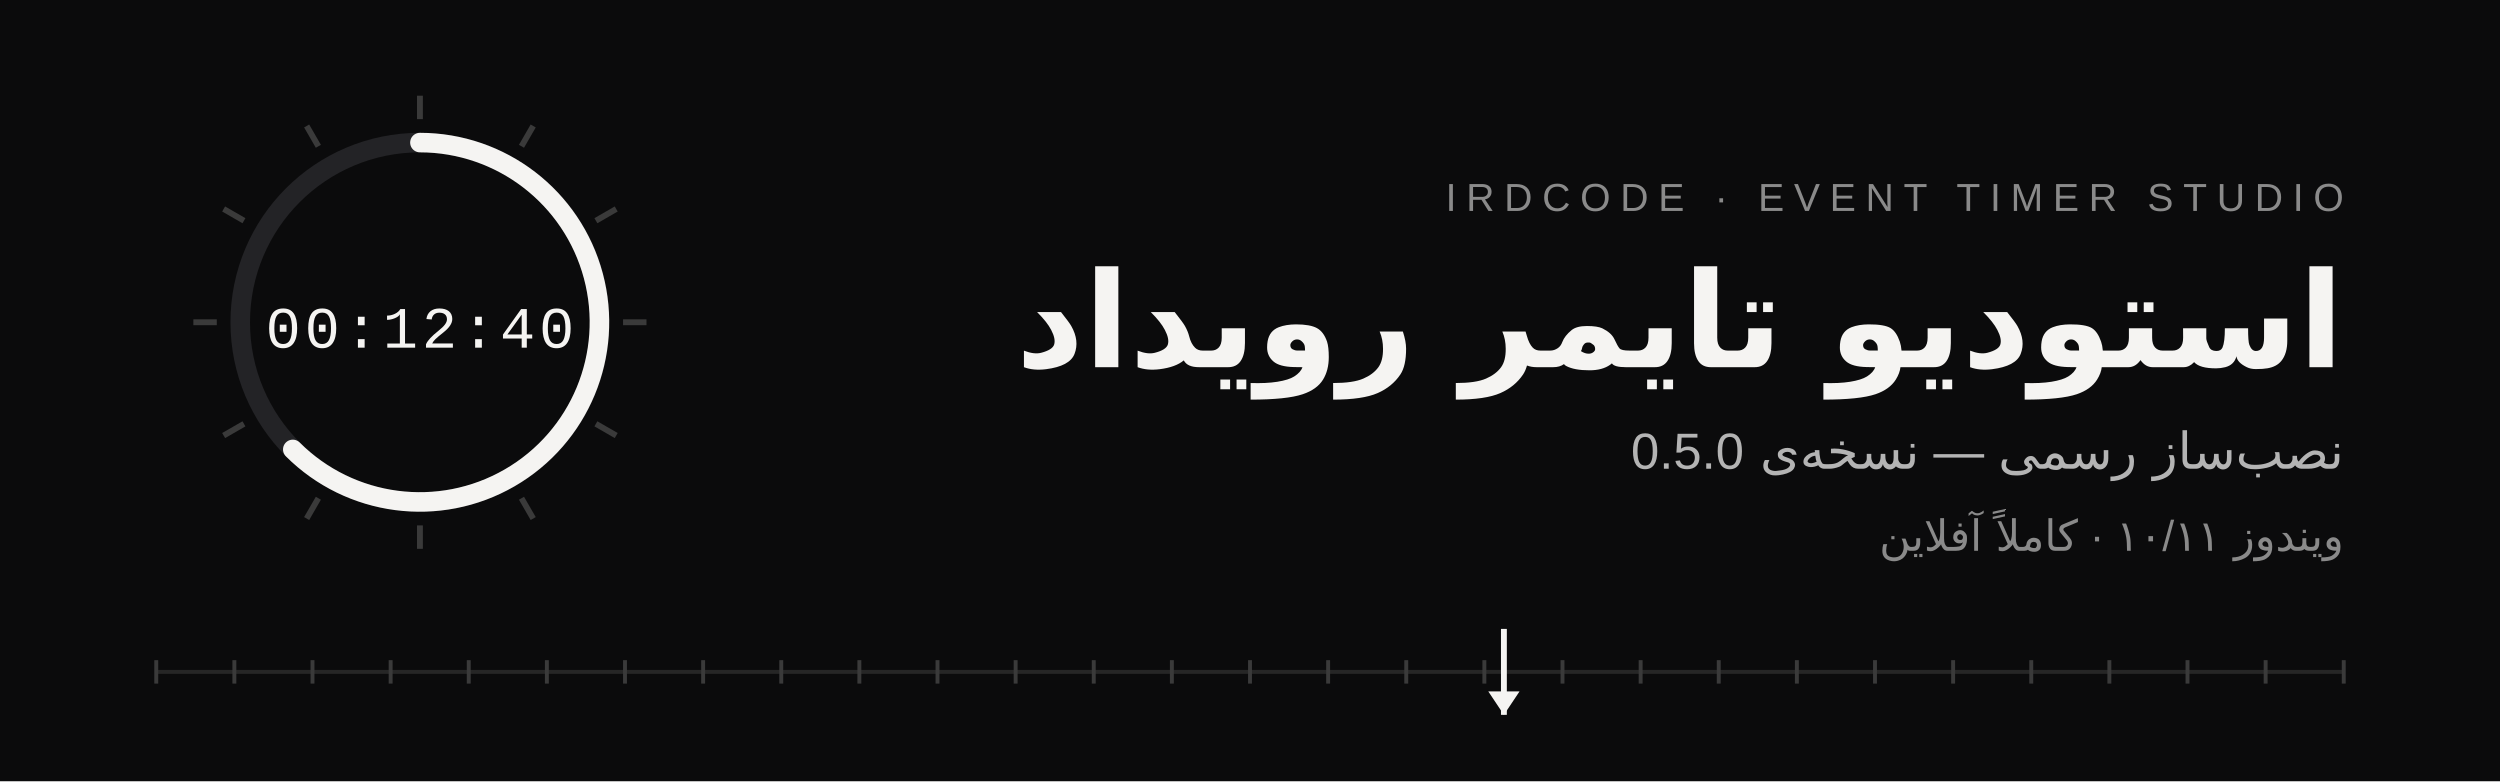
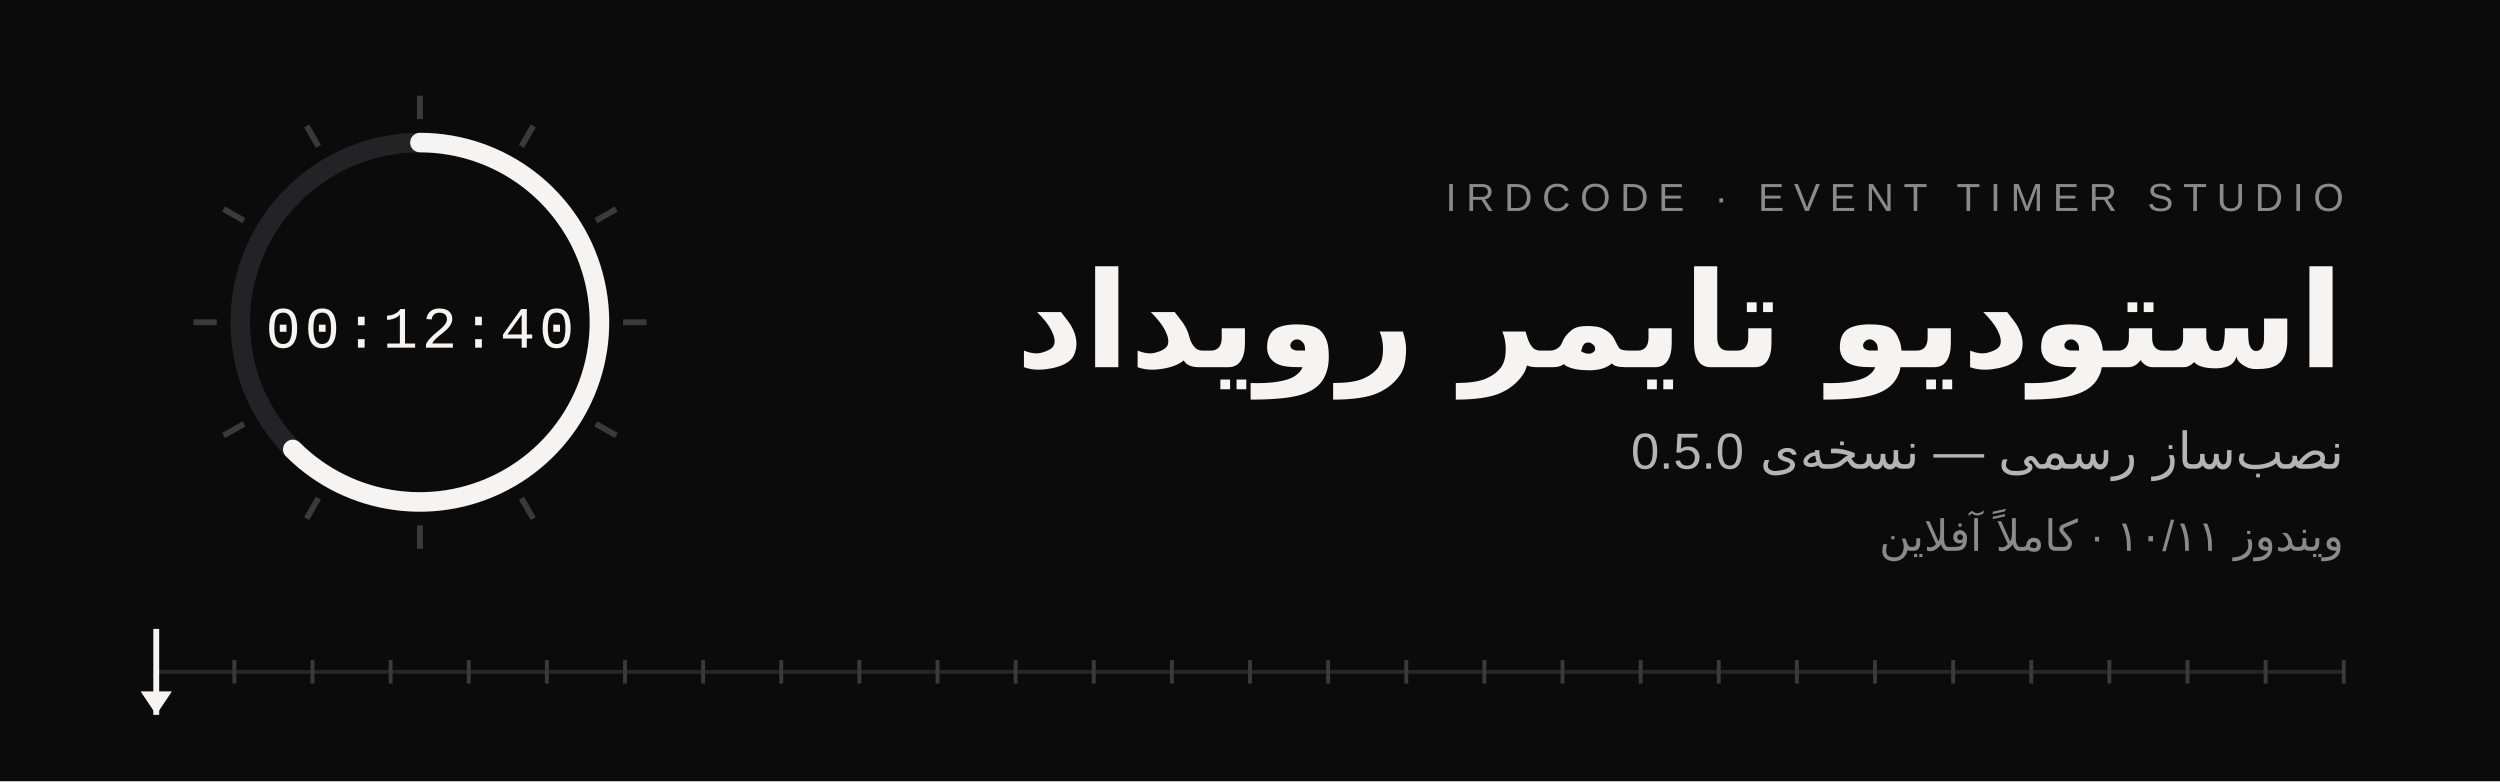
- <svg xmlns="http://www.w3.org/2000/svg" width="1280" height="400" viewBox="0 0 1280 400">
+ <svg xmlns="http://www.w3.org/2000/svg" width="1280" height="400" viewBox="0 0 1280 400" style="direction:rtl">
  <rect width="1280" height="400" fill="#0B0B0C" />
  <g transform="translate(215,165)">
    <circle r="92" fill="none" stroke="#232326" stroke-width="10" />
-     <path d="M 0 -92 A 92 92 0 1 1 -65.1 65.1" fill="none" stroke="#F5F4F2" stroke-width="10" stroke-linecap="round" />
+     <g>
+       <animateTransform attributeName="transform" type="rotate" from="0 0 0" to="360 0 0" dur="24s" repeatCount="indefinite" />
+       <path d="M 0 -92 A 92 92 0 1 1 -65.1 65.1" fill="none" stroke="#F5F4F2" stroke-width="10" stroke-linecap="round" />
+     </g>
    <g stroke="#3A3A3A" stroke-width="3">
      <line x1="0.0" y1="-104.0" x2="0.0" y2="-116.0" />
      <line x1="52.0" y1="-90.1" x2="58.0" y2="-100.5" />
      <line x1="90.1" y1="-52.0" x2="100.5" y2="-58.0" />
      <line x1="104.0" y1="-0.0" x2="116.0" y2="-0.0" />
      <line x1="90.1" y1="52.0" x2="100.5" y2="58.0" />
      <line x1="52.0" y1="90.1" x2="58.0" y2="100.5" />
      <line x1="0.0" y1="104.0" x2="0.0" y2="116.0" />
      <line x1="-52.0" y1="90.1" x2="-58.0" y2="100.5" />
      <line x1="-90.1" y1="52.0" x2="-100.5" y2="58.0" />
      <line x1="-104.0" y1="0.0" x2="-116.0" y2="0.0" />
      <line x1="-90.1" y1="-52.0" x2="-100.5" y2="-58.0" />
      <line x1="-52.0" y1="-90.1" x2="-58.0" y2="-100.5" />
    </g>
-     <text y="13" text-anchor="middle" font-family="Consolas, 'Courier New', monospace" font-size="30" fill="#F5F4F2" letter-spacing="2">00:12:40</text>
+     <text y="13" text-anchor="middle" font-family="Consolas, 'Courier New', monospace" font-size="30" fill="#F5F4F2" letter-spacing="2" style="direction:ltr">00:12:40</text>
  </g>
-   <g font-family="Vazirmatn, Tahoma, Arial, sans-serif" text-anchor="end">
+   <g font-family="Vazirmatn, Tahoma, Arial, sans-serif" text-anchor="start">
    <text x="1200" y="108" font-size="20" fill="#8A8A8A" letter-spacing="5">IRDCODE · EVENT TIMER STUDIO</text>
    <text x="1200" y="188" font-size="68" font-weight="800" fill="#F5F4F2">استودیو تایمر رویداد</text>
    <text x="1200" y="240" font-size="26" fill="#B4B4B4">نصب‌ساز رسمی — نسخه‌ی 0.5.0</text>
    <text x="1200" y="282" font-size="22" fill="#8A8A8A">ویندوز ۱۰/۱۱ · کاملاً آفلاین</text>
  </g>
  <g stroke="#262626" stroke-width="2">
    <line x1="80" y1="344" x2="1200" y2="344" />
  </g>
  <g stroke="#3A3A3A" stroke-width="2">
    <line x1="80" y1="338" x2="80" y2="350" />
    <line x1="120" y1="338" x2="120" y2="350" />
    <line x1="160" y1="338" x2="160" y2="350" />
    <line x1="200" y1="338" x2="200" y2="350" />
    <line x1="240" y1="338" x2="240" y2="350" />
    <line x1="280" y1="338" x2="280" y2="350" />
    <line x1="320" y1="338" x2="320" y2="350" />
    <line x1="360" y1="338" x2="360" y2="350" />
    <line x1="400" y1="338" x2="400" y2="350" />
    <line x1="440" y1="338" x2="440" y2="350" />
    <line x1="480" y1="338" x2="480" y2="350" />
    <line x1="520" y1="338" x2="520" y2="350" />
    <line x1="560" y1="338" x2="560" y2="350" />
    <line x1="600" y1="338" x2="600" y2="350" />
    <line x1="640" y1="338" x2="640" y2="350" />
    <line x1="680" y1="338" x2="680" y2="350" />
    <line x1="720" y1="338" x2="720" y2="350" />
    <line x1="760" y1="338" x2="760" y2="350" />
    <line x1="800" y1="338" x2="800" y2="350" />
    <line x1="840" y1="338" x2="840" y2="350" />
    <line x1="880" y1="338" x2="880" y2="350" />
    <line x1="920" y1="338" x2="920" y2="350" />
    <line x1="960" y1="338" x2="960" y2="350" />
    <line x1="1000" y1="338" x2="1000" y2="350" />
    <line x1="1040" y1="338" x2="1040" y2="350" />
    <line x1="1080" y1="338" x2="1080" y2="350" />
    <line x1="1120" y1="338" x2="1120" y2="350" />
    <line x1="1160" y1="338" x2="1160" y2="350" />
    <line x1="1200" y1="338" x2="1200" y2="350" />
  </g>
-   <line x1="770" y1="322" x2="770" y2="366" stroke="#F5F4F2" stroke-width="3" />
-   <polygon points="770,366 762,354 778,354" fill="#F5F4F2" />
+   <g>
+     <animateTransform attributeName="transform" type="translate" values="0 0; 1040 0; 0 0" keyTimes="0;0.5;1" dur="16s" repeatCount="indefinite" />
+     <line x1="80" y1="322" x2="80" y2="366" stroke="#F5F4F2" stroke-width="3" />
+     <polygon points="80,366 72,354 88,354" fill="#F5F4F2" />
+   </g>
</svg>
